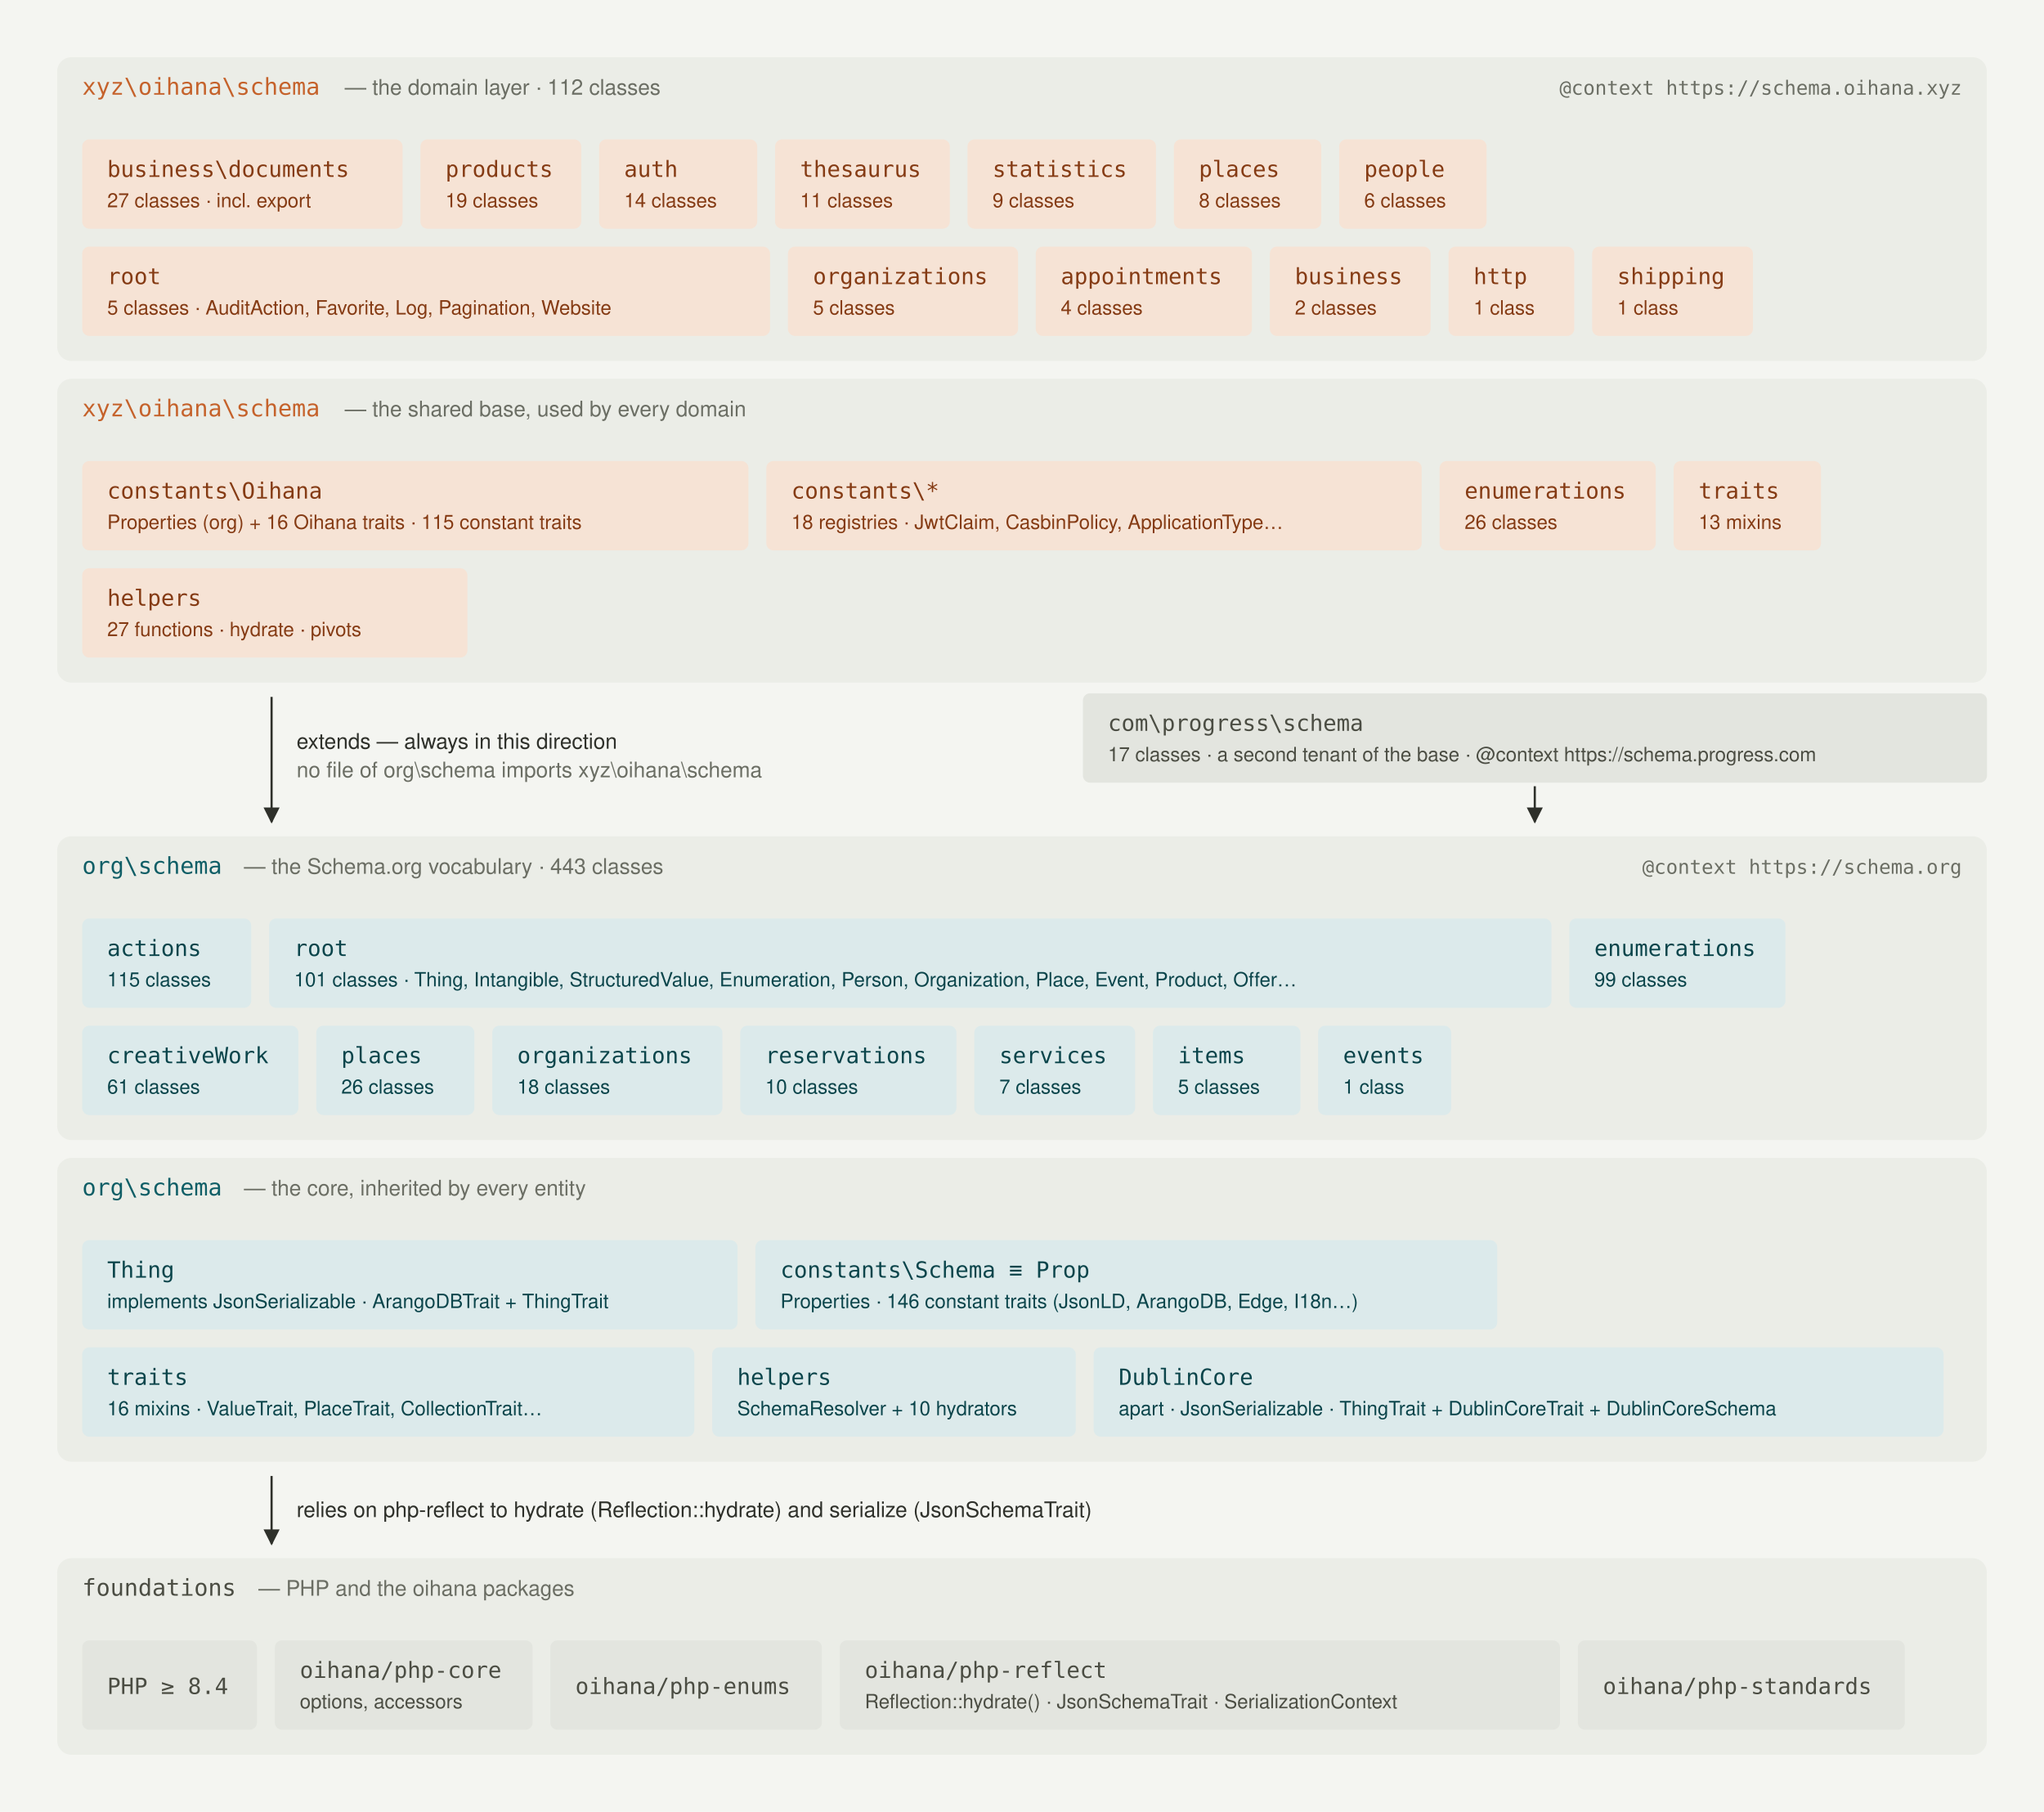
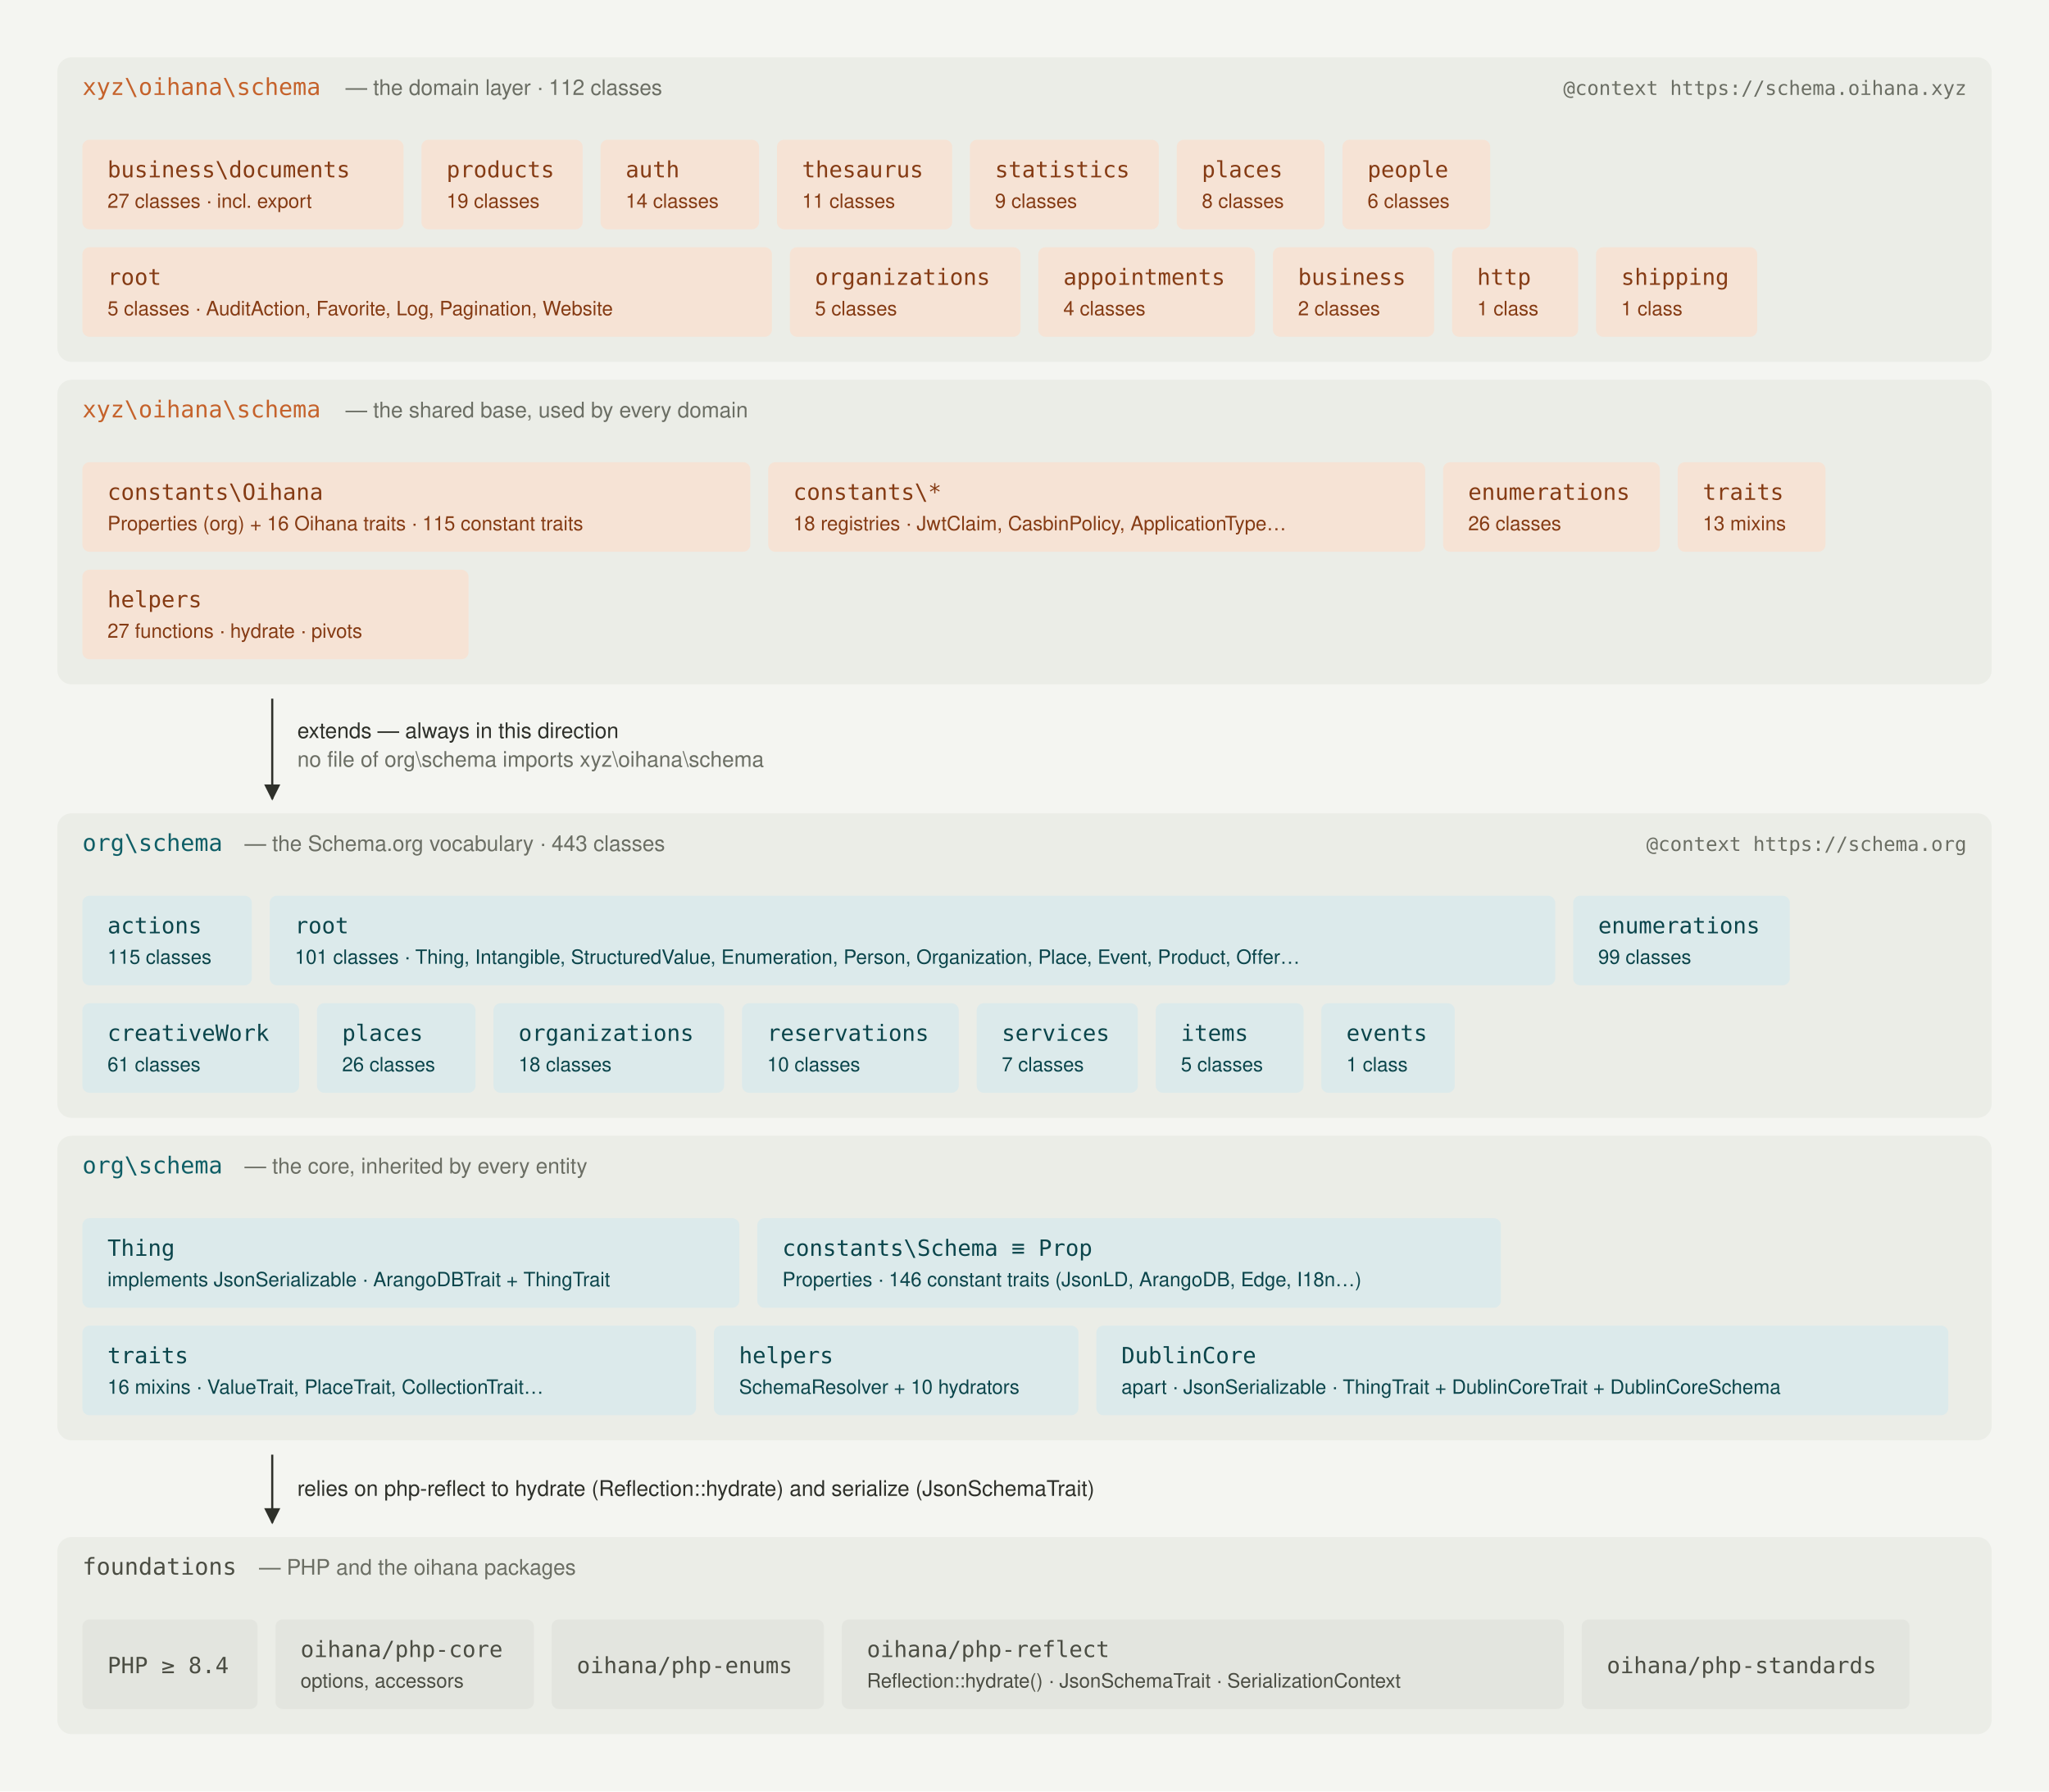
- <svg xmlns="http://www.w3.org/2000/svg" viewBox="0 0 1144 1014" width="1144" height="1014" role="img" aria-label="Five stacked bands: the Oihana domains, the Oihana base, the Schema.org vocabulary, the Schema.org core, then PHP and the oihana packages. The arrows always point down." xml:space="preserve">
+ <svg xmlns="http://www.w3.org/2000/svg" viewBox="0 0 1144 1000" width="1144" height="1000" role="img" aria-label="Five stacked bands: the Oihana domains, the Oihana base, the Schema.org vocabulary, the Schema.org core, then PHP and the oihana packages. The arrows always point down." xml:space="preserve">
  <style>
text{fill:#2E302A;font-variant-numeric:tabular-nums}
.mono{font-family:"IBM Plex Mono",ui-monospace,"SF Mono",Menlo,Consolas,"DejaVu Sans Mono",monospace;white-space:pre}
.sans,.tag{font-family:"IBM Plex Sans",-apple-system,"Segoe UI",Helvetica,Arial,sans-serif;white-space:pre}
.ns{font-size:13px;font-weight:500}.role{font-size:12px;fill:#6B6E64}.ctx{font-size:11px;fill:#6B6E64}
.name{font-size:12.5px;font-weight:500}.desc{font-size:11px}.label{font-size:12px}.muted{fill:#6B6E64}
.band{fill:#EBEDE7}.box.org{fill:#DCEAEB}.box.xyz{fill:#F6E3D5}.box.neutral{fill:#E3E5DF}
.org-ink{fill:#0B454B}.xyz-ink{fill:#853B14}.neutral-ink{fill:#4B4D43}
.org-text{fill:#0F5E66}.xyz-text{fill:#C5622B}.neutral-text{fill:#4B4D43}
.edge{stroke:#2E302A;stroke-width:1.2;fill:none}.edge.direct{stroke:#6B6E64}.edge.mutual{stroke:#C5622B}
.mk path{fill:#2E302A}.mk.muted path{fill:#6B6E64}.mk.xyz path{fill:#C5622B}
.rule{stroke:#D8DAD2;stroke-width:1}.colhead{font-size:11.5px;fill:#6B6E64;font-weight:500}
.eyebrow{font-size:10.5px;fill:#6B6E64;letter-spacing:.08em;font-weight:500}
.chiptext{font-size:11.5px;font-weight:500}.leaves{font-size:11.5px}.leaf{fill:#853B14}.tag{font-size:11px;fill:#6B6E64}
.node{fill:#F6E3D5}.node.iso{fill:none;stroke:#D8DAD2;stroke-width:1.2;stroke-dasharray:4 3}
.badge{fill:#C5622B}.badge-text{fill:#F4F5F1;font-size:11px;font-weight:600}
.foot{font-size:10.5px}.foot-title{font-size:11.5px;font-weight:500}
</style>
-   <rect width="1144" height="1014" fill="#F4F5F1" />
+   <rect width="1144" height="1000" fill="#F4F5F1" />
  <defs>
    <marker id="arr1" class="mk" viewBox="0 0 10 10" refX="9" refY="5" markerWidth="9" markerHeight="9" markerUnits="userSpaceOnUse" orient="auto-start-reverse">
      <path d="M0,0 L10,5 L0,10 z" />
    </marker>
  </defs>
  <g transform="translate(32,32)">
    <rect class="band" x="0" y="0" width="1080" height="170" rx="8" />
    <text class="mono ns xyz-text" x="14" y="21">xyz\oihana\schema</text>
    <text class="sans role" x="161" y="21">— the domain layer · 112 classes</text>
    <text class="mono ctx" x="1066" y="21" text-anchor="end">@context https://schema.oihana.xyz</text>
    <rect class="box xyz" x="14" y="46" width="179.3" height="50" rx="4" />
    <text class="mono name xyz-ink" x="28" y="67">business\documents</text>
    <text class="sans desc xyz-ink" x="28" y="84">27 classes · incl. export</text>
    <rect class="box xyz" x="203.3" y="46" width="90" height="50" rx="4" />
    <text class="mono name xyz-ink" x="217.3" y="67">products</text>
    <text class="sans desc xyz-ink" x="217.3" y="84">19 classes</text>
    <rect class="box xyz" x="303.3" y="46" width="88.5" height="50" rx="4" />
    <text class="mono name xyz-ink" x="317.3" y="67">auth</text>
    <text class="sans desc xyz-ink" x="317.3" y="84">14 classes</text>
    <rect class="box xyz" x="401.8" y="46" width="97.8" height="50" rx="4" />
    <text class="mono name xyz-ink" x="415.8" y="67">thesaurus</text>
    <text class="sans desc xyz-ink" x="415.8" y="84">11 classes</text>
    <rect class="box xyz" x="509.5" y="46" width="105.5" height="50" rx="4" />
    <text class="mono name xyz-ink" x="523.5" y="67">statistics</text>
    <text class="sans desc xyz-ink" x="523.5" y="84">9 classes</text>
    <rect class="box xyz" x="625" y="46" width="82.5" height="50" rx="4" />
    <text class="mono name xyz-ink" x="639" y="67">places</text>
    <text class="sans desc xyz-ink" x="639" y="84">8 classes</text>
    <rect class="box xyz" x="717.5" y="46" width="82.5" height="50" rx="4" />
    <text class="mono name xyz-ink" x="731.5" y="67">people</text>
    <text class="sans desc xyz-ink" x="731.5" y="84">6 classes</text>
    <rect class="box xyz" x="14" y="106" width="385" height="50" rx="4" />
    <text class="mono name xyz-ink" x="28" y="127">root</text>
    <text class="sans desc xyz-ink" x="28" y="144">5 classes · AuditAction, Favorite, Log, Pagination, Website</text>
    <rect class="box xyz" x="409" y="106" width="128.8" height="50" rx="4" />
    <text class="mono name xyz-ink" x="423" y="127">organizations</text>
    <text class="sans desc xyz-ink" x="423" y="144">5 classes</text>
    <rect class="box xyz" x="547.7" y="106" width="121" height="50" rx="4" />
    <text class="mono name xyz-ink" x="561.7" y="127">appointments</text>
    <text class="sans desc xyz-ink" x="561.7" y="144">4 classes</text>
    <rect class="box xyz" x="678.7" y="106" width="90" height="50" rx="4" />
    <text class="mono name xyz-ink" x="692.7" y="127">business</text>
    <text class="sans desc xyz-ink" x="692.7" y="144">2 classes</text>
    <rect class="box xyz" x="778.7" y="106" width="70.4" height="50" rx="4" />
    <text class="mono name xyz-ink" x="792.7" y="127">http</text>
    <text class="sans desc xyz-ink" x="792.7" y="144">1 class</text>
    <rect class="box xyz" x="859.1" y="106" width="90" height="50" rx="4" />
    <text class="mono name xyz-ink" x="873.1" y="127">shipping</text>
    <text class="sans desc xyz-ink" x="873.1" y="144">1 class</text>
    <rect class="band" x="0" y="180" width="1080" height="170" rx="8" />
    <text class="mono ns xyz-text" x="14" y="201">xyz\oihana\schema</text>
    <text class="sans role" x="161" y="201">— the shared base, used by every domain</text>
    <rect class="box xyz" x="14" y="226" width="372.9" height="50" rx="4" />
    <text class="mono name xyz-ink" x="28" y="247">constants\Oihana</text>
    <text class="sans desc xyz-ink" x="28" y="264">Properties (org) + 16 Oihana traits · 115 constant traits</text>
    <rect class="box xyz" x="396.9" y="226" width="366.8" height="50" rx="4" />
    <text class="mono name xyz-ink" x="410.9" y="247">constants\*</text>
    <text class="sans desc xyz-ink" x="410.9" y="264">18 registries · JwtClaim, CasbinPolicy, ApplicationType…</text>
    <rect class="box xyz" x="773.7" y="226" width="121" height="50" rx="4" />
    <text class="mono name xyz-ink" x="787.7" y="247">enumerations</text>
    <text class="sans desc xyz-ink" x="787.7" y="264">26 classes</text>
    <rect class="box xyz" x="904.7" y="226" width="82.5" height="50" rx="4" />
    <text class="mono name xyz-ink" x="918.7" y="247">traits</text>
    <text class="sans desc xyz-ink" x="918.7" y="264">13 mixins</text>
    <rect class="box xyz" x="14" y="286" width="215.6" height="50" rx="4" />
    <text class="mono name xyz-ink" x="28" y="307">helpers</text>
    <text class="sans desc xyz-ink" x="28" y="324">27 functions · hydrate · pivots</text>
-     <line class="edge" x1="120" y1="358" x2="120" y2="428" marker-end="url(#arr1)" />
-     <text class="sans label" x="134" y="387">extends — always in this direction</text>
-     <text class="sans label muted" x="134" y="403">no file of org\schema imports xyz\oihana\schema</text>
-     <rect class="box neutral" x="574.1" y="356" width="506" height="50" rx="4" />
-     <text class="mono name neutral-ink" x="588.1" y="377">com\progress\schema</text>
-     <text class="sans desc neutral-ink" x="588.1" y="394">17 classes · a second tenant of the base · @context https://schema.progress.com</text>
-     <line class="edge" x1="827" y1="408" x2="827" y2="428" marker-end="url(#arr1)" />
-     <rect class="band" x="0" y="436" width="1080" height="170" rx="8" />
-     <text class="mono ns org-text" x="14" y="457">org\schema</text>
-     <text class="sans role" x="104.6" y="457">— the Schema.org vocabulary · 443 classes</text>
-     <text class="mono ctx" x="1066" y="457" text-anchor="end">@context https://schema.org</text>
-     <rect class="box org" x="14" y="482" width="94.6" height="50" rx="4" />
-     <text class="mono name org-ink" x="28" y="503">actions</text>
-     <text class="sans desc org-ink" x="28" y="520">115 classes</text>
-     <rect class="box org" x="118.6" y="482" width="717.7" height="50" rx="4" />
-     <text class="mono name org-ink" x="132.6" y="503">root</text>
-     <text class="sans desc org-ink" x="132.6" y="520">101 classes · Thing, Intangible, StructuredValue, Enumeration, Person, Organization, Place, Event, Product, Offer…</text>
-     <rect class="box org" x="846.3" y="482" width="121" height="50" rx="4" />
-     <text class="mono name org-ink" x="860.3" y="503">enumerations</text>
-     <text class="sans desc org-ink" x="860.3" y="520">99 classes</text>
-     <rect class="box org" x="14" y="542" width="121" height="50" rx="4" />
-     <text class="mono name org-ink" x="28" y="563">creativeWork</text>
-     <text class="sans desc org-ink" x="28" y="580">61 classes</text>
-     <rect class="box org" x="145" y="542" width="88.5" height="50" rx="4" />
-     <text class="mono name org-ink" x="159" y="563">places</text>
-     <text class="sans desc org-ink" x="159" y="580">26 classes</text>
-     <rect class="box org" x="243.5" y="542" width="128.8" height="50" rx="4" />
-     <text class="mono name org-ink" x="257.5" y="563">organizations</text>
-     <text class="sans desc org-ink" x="257.5" y="580">18 classes</text>
-     <rect class="box org" x="382.3" y="542" width="121" height="50" rx="4" />
-     <text class="mono name org-ink" x="396.3" y="563">reservations</text>
-     <text class="sans desc org-ink" x="396.3" y="580">10 classes</text>
-     <rect class="box org" x="513.3" y="542" width="90" height="50" rx="4" />
-     <text class="mono name org-ink" x="527.3" y="563">services</text>
-     <text class="sans desc org-ink" x="527.3" y="580">7 classes</text>
-     <rect class="box org" x="613.3" y="542" width="82.5" height="50" rx="4" />
-     <text class="mono name org-ink" x="627.3" y="563">items</text>
-     <text class="sans desc org-ink" x="627.3" y="580">5 classes</text>
-     <rect class="box org" x="705.7" y="542" width="74.5" height="50" rx="4" />
-     <text class="mono name org-ink" x="719.7" y="563">events</text>
-     <text class="sans desc org-ink" x="719.7" y="580">1 class</text>
-     <rect class="band" x="0" y="616" width="1080" height="170" rx="8" />
-     <text class="mono ns org-text" x="14" y="637">org\schema</text>
-     <text class="sans role" x="104.6" y="637">— the core, inherited by every entity</text>
-     <rect class="box org" x="14" y="662" width="366.8" height="50" rx="4" />
-     <text class="mono name org-ink" x="28" y="683">Thing</text>
-     <text class="sans desc org-ink" x="28" y="700">implements JsonSerializable · ArangoDBTrait + ThingTrait</text>
-     <rect class="box org" x="390.8" y="662" width="415.2" height="50" rx="4" />
-     <text class="mono name org-ink" x="404.8" y="683">constants\Schema ≡ Prop</text>
-     <text class="sans desc org-ink" x="404.8" y="700">Properties · 146 constant traits (JsonLD, ArangoDB, Edge, I18n…)</text>
-     <rect class="box org" x="14" y="722" width="342.6" height="50" rx="4" />
-     <text class="mono name org-ink" x="28" y="743">traits</text>
-     <text class="sans desc org-ink" x="28" y="760">16 mixins · ValueTrait, PlaceTrait, CollectionTrait…</text>
-     <rect class="box org" x="366.6" y="722" width="203.5" height="50" rx="4" />
-     <text class="mono name org-ink" x="380.6" y="743">helpers</text>
-     <text class="sans desc org-ink" x="380.6" y="760">SchemaResolver + 10 hydrators</text>
-     <rect class="box org" x="580.1" y="722" width="475.7" height="50" rx="4" />
-     <text class="mono name org-ink" x="594.1" y="743">DublinCore</text>
-     <text class="sans desc org-ink" x="594.1" y="760">apart · JsonSerializable · ThingTrait + DublinCoreTrait + DublinCoreSchema</text>
-     <line class="edge" x1="120" y1="794" x2="120" y2="832" marker-end="url(#arr1)" />
-     <text class="sans label" x="134" y="817">relies on php-reflect to hydrate (Reflection::hydrate) and serialize (JsonSchemaTrait)</text>
-     <rect class="band" x="0" y="840" width="1080" height="110" rx="8" />
-     <text class="mono ns neutral-text" x="14" y="861">foundations</text>
-     <text class="sans role" x="112.7" y="861">— PHP and the oihana packages</text>
-     <rect class="box neutral" x="14" y="886" width="97.8" height="50" rx="4" />
-     <text class="mono name neutral-ink" x="28" y="916">PHP ≥ 8.4</text>
-     <rect class="box neutral" x="121.8" y="886" width="144.3" height="50" rx="4" />
-     <text class="mono name neutral-ink" x="135.8" y="907">oihana/php-core</text>
-     <text class="sans desc neutral-ink" x="135.8" y="924">options, accessors</text>
-     <rect class="box neutral" x="276" y="886" width="152" height="50" rx="4" />
-     <text class="mono name neutral-ink" x="290" y="916">oihana/php-enums</text>
-     <rect class="box neutral" x="438" y="886" width="403.1" height="50" rx="4" />
-     <text class="mono name neutral-ink" x="452" y="907">oihana/php-reflect</text>
-     <text class="sans desc neutral-ink" x="452" y="924">Reflection::hydrate() · JsonSchemaTrait · SerializationContext</text>
-     <rect class="box neutral" x="851.1" y="886" width="183" height="50" rx="4" />
-     <text class="mono name neutral-ink" x="865.1" y="916">oihana/php-standards</text>
+     <line class="edge" x1="120" y1="358" x2="120" y2="414" marker-end="url(#arr1)" />
+     <text class="sans label" x="134" y="380">extends — always in this direction</text>
+     <text class="sans label muted" x="134" y="396">no file of org\schema imports xyz\oihana\schema</text>
+     <rect class="band" x="0" y="422" width="1080" height="170" rx="8" />
+     <text class="mono ns org-text" x="14" y="443">org\schema</text>
+     <text class="sans role" x="104.6" y="443">— the Schema.org vocabulary · 443 classes</text>
+     <text class="mono ctx" x="1066" y="443" text-anchor="end">@context https://schema.org</text>
+     <rect class="box org" x="14" y="468" width="94.6" height="50" rx="4" />
+     <text class="mono name org-ink" x="28" y="489">actions</text>
+     <text class="sans desc org-ink" x="28" y="506">115 classes</text>
+     <rect class="box org" x="118.6" y="468" width="717.7" height="50" rx="4" />
+     <text class="mono name org-ink" x="132.6" y="489">root</text>
+     <text class="sans desc org-ink" x="132.6" y="506">101 classes · Thing, Intangible, StructuredValue, Enumeration, Person, Organization, Place, Event, Product, Offer…</text>
+     <rect class="box org" x="846.3" y="468" width="121" height="50" rx="4" />
+     <text class="mono name org-ink" x="860.3" y="489">enumerations</text>
+     <text class="sans desc org-ink" x="860.3" y="506">99 classes</text>
+     <rect class="box org" x="14" y="528" width="121" height="50" rx="4" />
+     <text class="mono name org-ink" x="28" y="549">creativeWork</text>
+     <text class="sans desc org-ink" x="28" y="566">61 classes</text>
+     <rect class="box org" x="145" y="528" width="88.5" height="50" rx="4" />
+     <text class="mono name org-ink" x="159" y="549">places</text>
+     <text class="sans desc org-ink" x="159" y="566">26 classes</text>
+     <rect class="box org" x="243.5" y="528" width="128.8" height="50" rx="4" />
+     <text class="mono name org-ink" x="257.5" y="549">organizations</text>
+     <text class="sans desc org-ink" x="257.5" y="566">18 classes</text>
+     <rect class="box org" x="382.3" y="528" width="121" height="50" rx="4" />
+     <text class="mono name org-ink" x="396.3" y="549">reservations</text>
+     <text class="sans desc org-ink" x="396.3" y="566">10 classes</text>
+     <rect class="box org" x="513.3" y="528" width="90" height="50" rx="4" />
+     <text class="mono name org-ink" x="527.3" y="549">services</text>
+     <text class="sans desc org-ink" x="527.3" y="566">7 classes</text>
+     <rect class="box org" x="613.3" y="528" width="82.5" height="50" rx="4" />
+     <text class="mono name org-ink" x="627.3" y="549">items</text>
+     <text class="sans desc org-ink" x="627.3" y="566">5 classes</text>
+     <rect class="box org" x="705.7" y="528" width="74.5" height="50" rx="4" />
+     <text class="mono name org-ink" x="719.7" y="549">events</text>
+     <text class="sans desc org-ink" x="719.7" y="566">1 class</text>
+     <rect class="band" x="0" y="602" width="1080" height="170" rx="8" />
+     <text class="mono ns org-text" x="14" y="623">org\schema</text>
+     <text class="sans role" x="104.6" y="623">— the core, inherited by every entity</text>
+     <rect class="box org" x="14" y="648" width="366.8" height="50" rx="4" />
+     <text class="mono name org-ink" x="28" y="669">Thing</text>
+     <text class="sans desc org-ink" x="28" y="686">implements JsonSerializable · ArangoDBTrait + ThingTrait</text>
+     <rect class="box org" x="390.8" y="648" width="415.2" height="50" rx="4" />
+     <text class="mono name org-ink" x="404.8" y="669">constants\Schema ≡ Prop</text>
+     <text class="sans desc org-ink" x="404.8" y="686">Properties · 146 constant traits (JsonLD, ArangoDB, Edge, I18n…)</text>
+     <rect class="box org" x="14" y="708" width="342.6" height="50" rx="4" />
+     <text class="mono name org-ink" x="28" y="729">traits</text>
+     <text class="sans desc org-ink" x="28" y="746">16 mixins · ValueTrait, PlaceTrait, CollectionTrait…</text>
+     <rect class="box org" x="366.6" y="708" width="203.5" height="50" rx="4" />
+     <text class="mono name org-ink" x="380.6" y="729">helpers</text>
+     <text class="sans desc org-ink" x="380.6" y="746">SchemaResolver + 10 hydrators</text>
+     <rect class="box org" x="580.1" y="708" width="475.7" height="50" rx="4" />
+     <text class="mono name org-ink" x="594.1" y="729">DublinCore</text>
+     <text class="sans desc org-ink" x="594.1" y="746">apart · JsonSerializable · ThingTrait + DublinCoreTrait + DublinCoreSchema</text>
+     <line class="edge" x1="120" y1="780" x2="120" y2="818" marker-end="url(#arr1)" />
+     <text class="sans label" x="134" y="803">relies on php-reflect to hydrate (Reflection::hydrate) and serialize (JsonSchemaTrait)</text>
+     <rect class="band" x="0" y="826" width="1080" height="110" rx="8" />
+     <text class="mono ns neutral-text" x="14" y="847">foundations</text>
+     <text class="sans role" x="112.7" y="847">— PHP and the oihana packages</text>
+     <rect class="box neutral" x="14" y="872" width="97.8" height="50" rx="4" />
+     <text class="mono name neutral-ink" x="28" y="902">PHP ≥ 8.4</text>
+     <rect class="box neutral" x="121.8" y="872" width="144.3" height="50" rx="4" />
+     <text class="mono name neutral-ink" x="135.8" y="893">oihana/php-core</text>
+     <text class="sans desc neutral-ink" x="135.8" y="910">options, accessors</text>
+     <rect class="box neutral" x="276" y="872" width="152" height="50" rx="4" />
+     <text class="mono name neutral-ink" x="290" y="902">oihana/php-enums</text>
+     <rect class="box neutral" x="438" y="872" width="403.1" height="50" rx="4" />
+     <text class="mono name neutral-ink" x="452" y="893">oihana/php-reflect</text>
+     <text class="sans desc neutral-ink" x="452" y="910">Reflection::hydrate() · JsonSchemaTrait · SerializationContext</text>
+     <rect class="box neutral" x="851.1" y="872" width="183" height="50" rx="4" />
+     <text class="mono name neutral-ink" x="865.1" y="902">oihana/php-standards</text>
  </g>
</svg>
